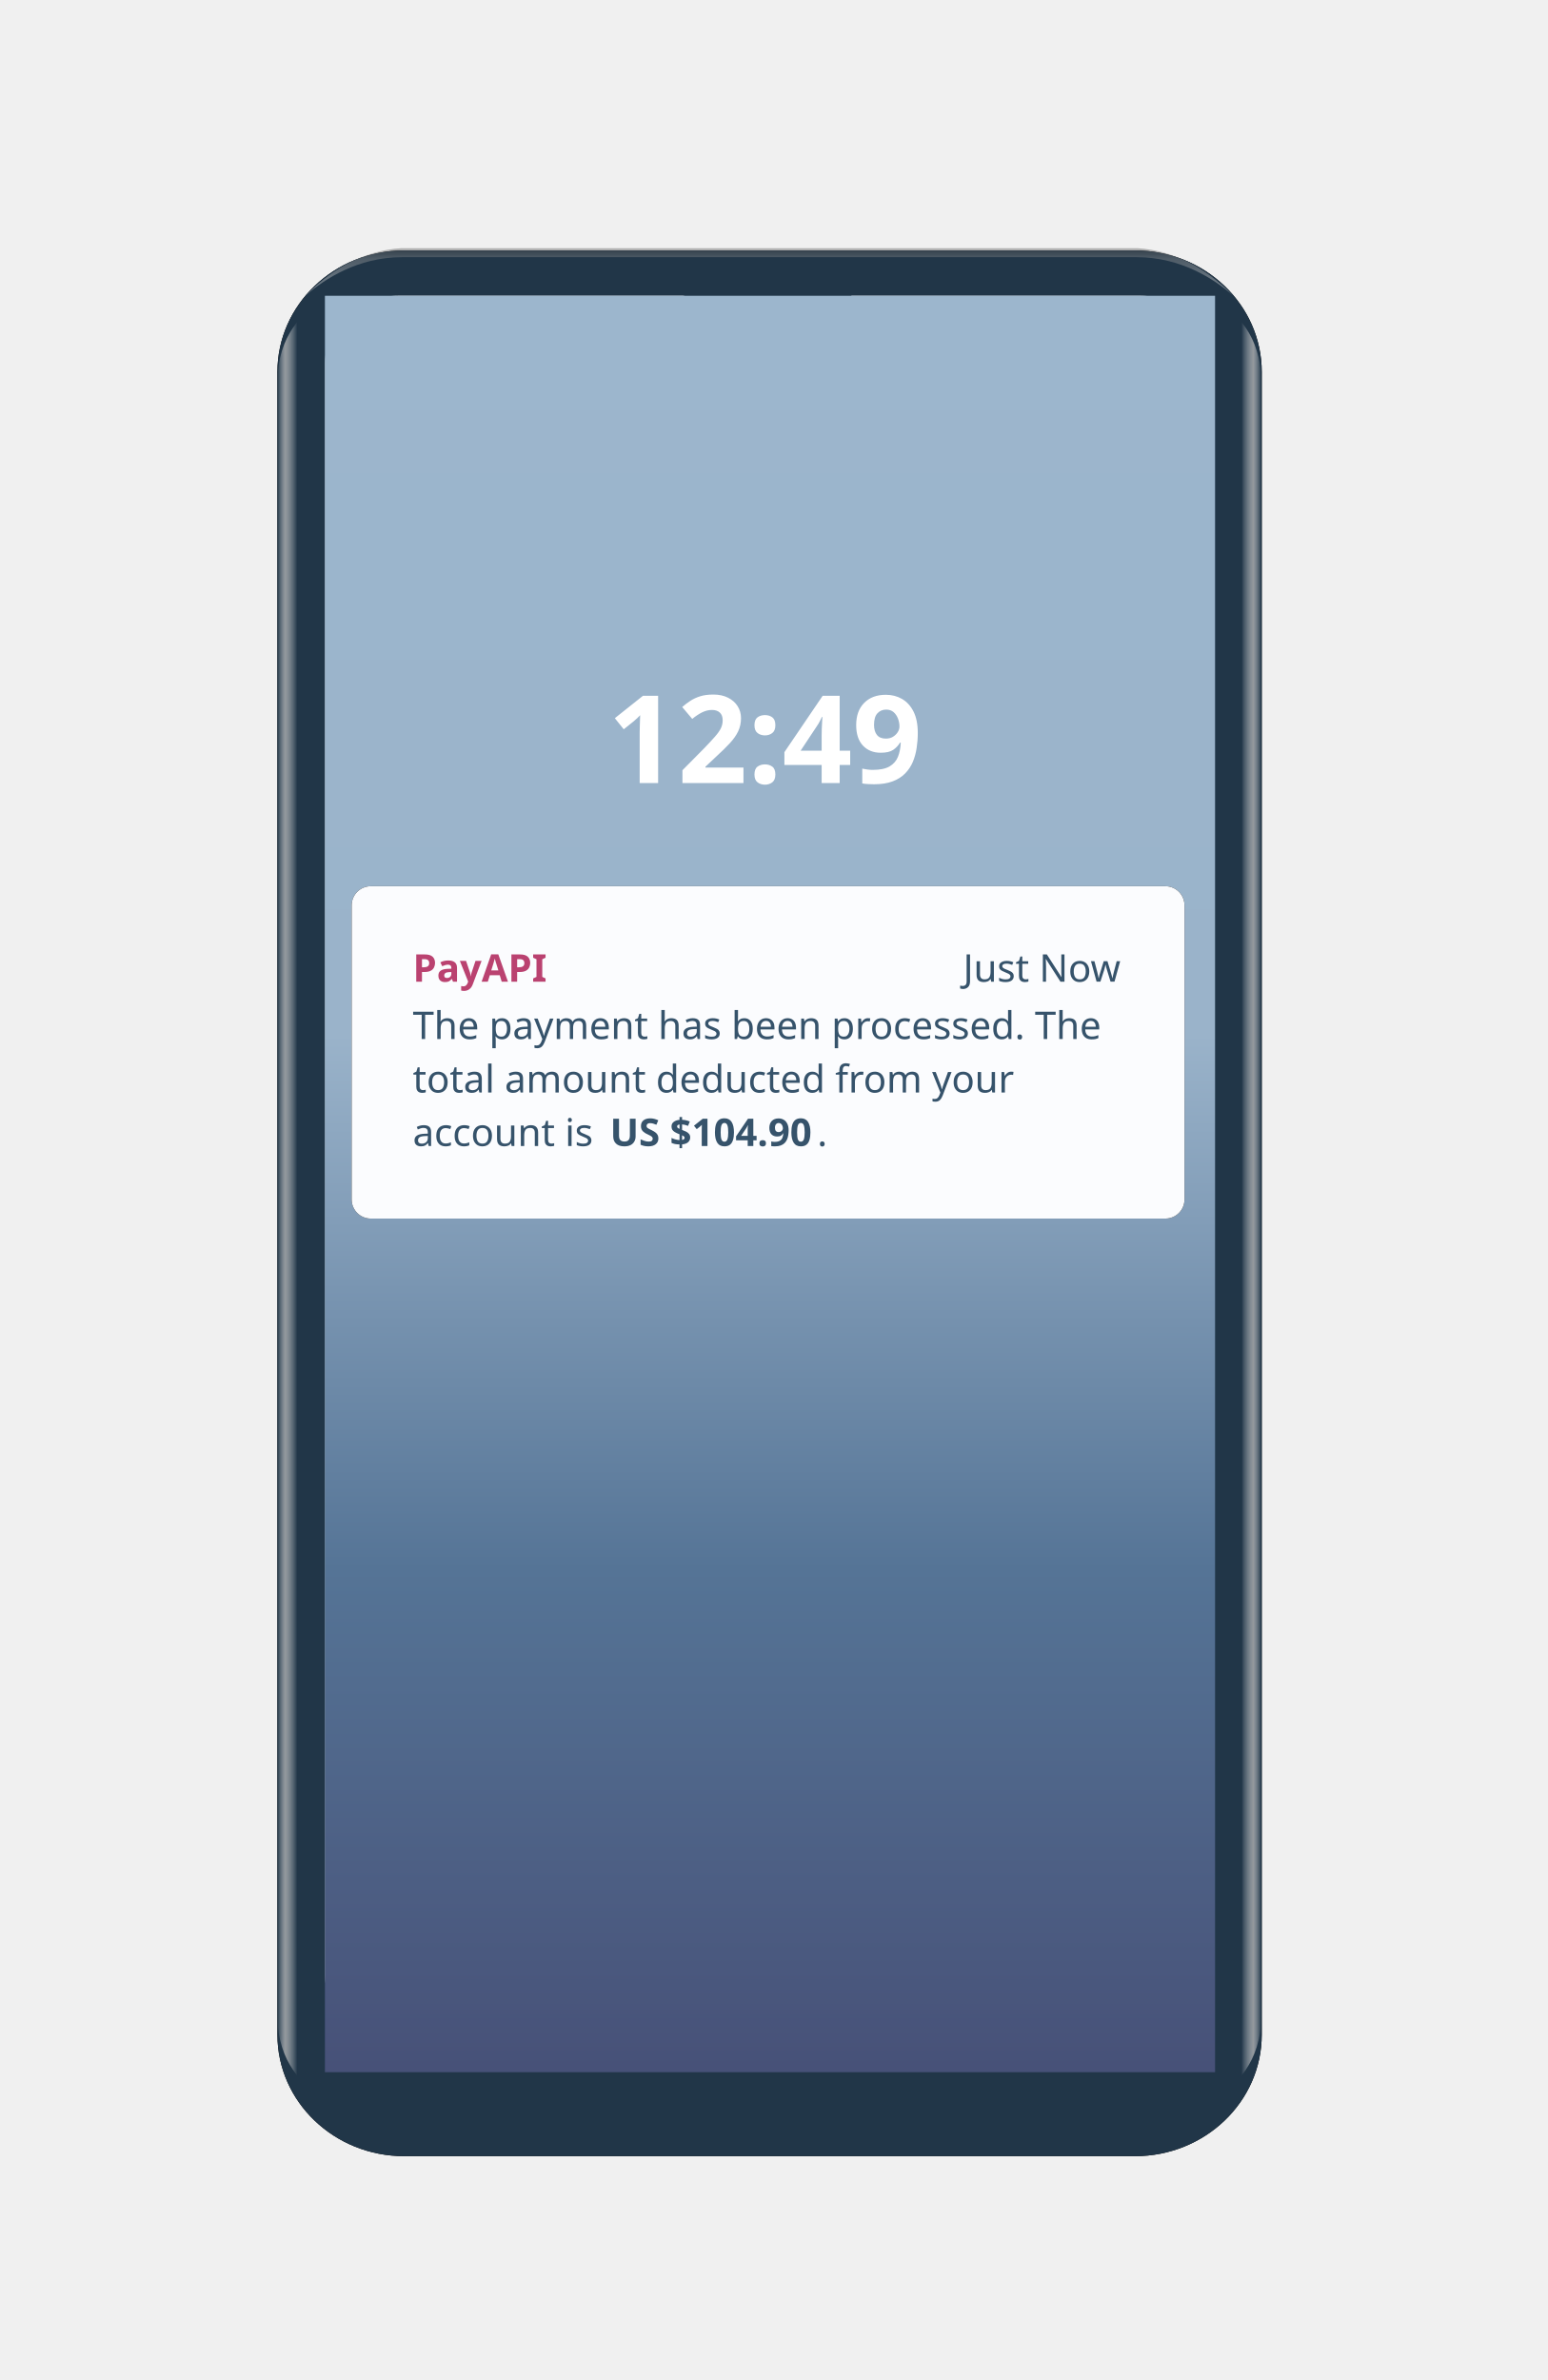
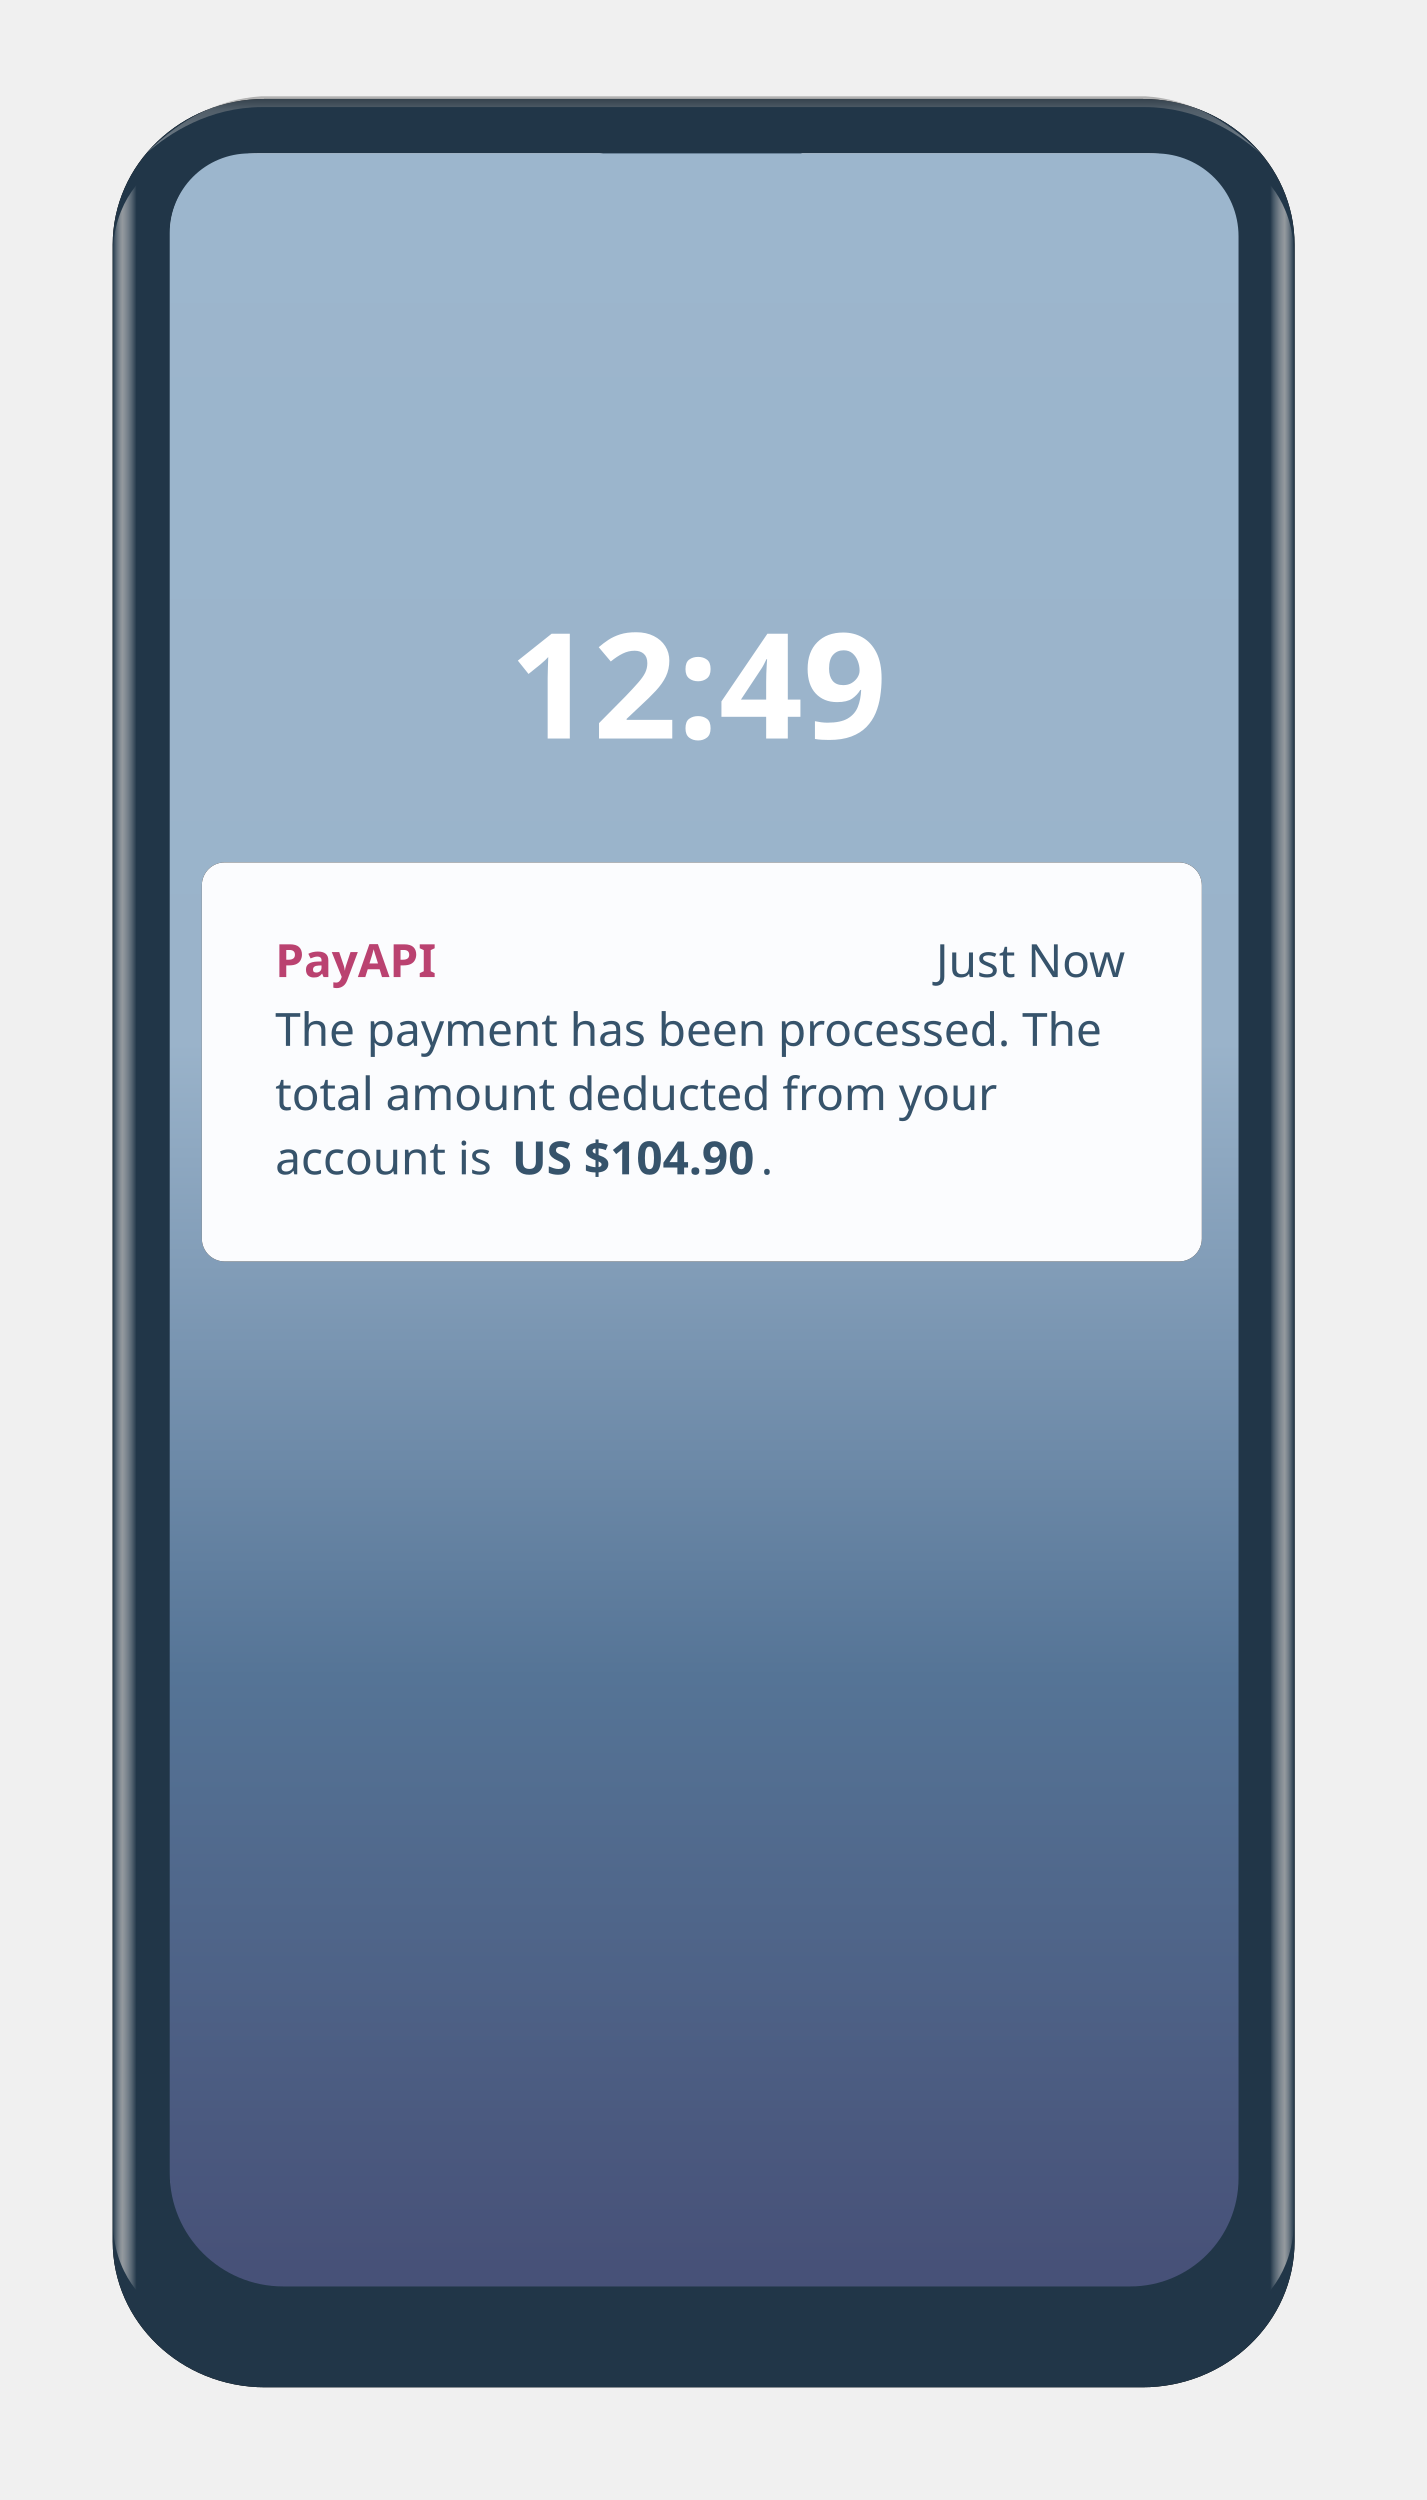
- <svg xmlns="http://www.w3.org/2000/svg" viewBox="0 0 405 623" fill-rule="evenodd" clip-rule="evenodd" stroke-linejoin="round" stroke-miterlimit="2">
-   <path fill="none" d="M0 0h404.85v622.99H0z" />
-   <path d="M105.825 65.549h191.234c18.34 0 33.208 14.235 33.208 31.795v435.272c0 17.56-14.867 31.796-33.208 31.796H105.825c-18.34 0-33.208-14.236-33.208-31.796V97.344c0-17.56 14.868-31.796 33.208-31.796z" />
-   <path d="M105.825 65.549h191.234c18.34 0 33.208 14.235 33.208 31.795v435.272c0 17.56-14.867 31.796-33.208 31.796H105.825c-18.34 0-33.208-14.236-33.208-31.796V97.344c0-17.56 14.868-31.796 33.208-31.796z" fill="#213648" />
-   <path d="M225.18 0H32.356C23.352.549 15.05 4.657 7.447 12.324c4.89-4.268 13.61-9.98 25.14-9.98h192.362c11.53 0 20.25 5.712 25.14 9.98C242.486 4.657 234.183.549 225.18 0z" fill="url(#_Linear1)" transform="translate(72.617 64.979)" />
-   <path d="M252.431 462.67V34.983c0-11.476-4.217-15.718-6.733-18.442-2.516-2.723-2.623-4.113.992-2.056 3.615 2.056 10.845 8.047 10.845 20.498V462.67c0 12.451-7.23 18.441-10.845 20.498-3.615 2.056-3.508.667-.992-2.057s6.733-6.966 6.733-18.441z" fill="url(#_Linear2)" transform="translate(72.617 64.979)" />
-   <path d="M8.548 462.67V34.983c0-11.476-4.217-15.718-6.733-18.442-2.516-2.723-2.623-4.113.992-2.056 3.615 2.056 10.845 8.047 10.845 20.498V462.67c0 12.451-7.23 18.441-10.845 20.498-3.615 2.056-3.508.667-.992-2.057s6.733-6.966 6.733-18.441z" fill="url(#_Linear3)" transform="matrix(-1 0 0 1 86.269 64.979)" />
-   <path d="M72.049 166.536h.965" fill="none" />
-   <path d="M178.725 77.423h-74.406c-11.106 0-19.196 7.563-19.196 17.441v422.391c0 12.88 12.502 24.293 26.64 24.293h179.332c13.618 0 26.64-11.5 26.64-24.293V96.006c0-11.84-8.79-18.513-19.196-18.583h-75.586c-.287.047-5.479 2.182-7.673 7.563-2.195 5.382-6.61 9.672-11.445 9.672h-5.615c-2.298 0-8.348-2.23-11.411-9.672-3.063-7.442-7.798-7.516-8.084-7.563z" fill="#fff" />
-   <path fill="url(#_Linear4)" d="M-.074 0h233v465h-233z" transform="translate(85.123 77.423)" />
-   <text font-family="'LucidaGrande-Bold','Lucida Grande',sans-serif" font-weight="600" font-size="32" fill="#fff" transform="translate(159.049 204.98)">12:49</text>
+ <svg xmlns="http://www.w3.org/2000/svg" viewBox="0 0 311 545" fill-rule="evenodd" clip-rule="evenodd" stroke-linejoin="round" stroke-miterlimit="2">
+   <path fill="none" d="M0 0h310.481v544.618H.001z" />
+   <path d="M57.776 21.57H249.01c18.34 0 33.208 14.235 33.208 31.795v435.27c0 17.56-14.867 31.796-33.208 31.796H57.776c-18.34 0-33.208-14.236-33.208-31.796V53.365c0-17.56 14.868-31.796 33.208-31.796v.001z" />
+   <path d="M57.776 21.57H249.01c18.34 0 33.208 14.235 33.208 31.795v435.27c0 17.56-14.867 31.796-33.208 31.796H57.776c-18.34 0-33.208-14.236-33.208-31.796V53.365c0-17.56 14.868-31.796 33.208-31.796v.001z" fill="#213648" />
+   <path d="M225.18 0H32.356C23.352.549 15.05 4.657 7.447 12.324c4.89-4.268 13.61-9.98 25.14-9.98h192.362c11.53 0 20.25 5.712 25.14 9.98C242.486 4.657 234.183.549 225.18 0z" fill="url(#_Linear1)" transform="translate(24.568 21)" />
+   <path d="M252.431 462.67V34.983c0-11.476-4.217-15.718-6.733-18.442-2.516-2.723-2.623-4.113.992-2.056 3.615 2.056 10.845 8.047 10.845 20.498V462.67c0 12.451-7.23 18.441-10.845 20.498-3.615 2.056-3.508.667-.992-2.057s6.733-6.966 6.733-18.441z" fill="url(#_Linear2)" transform="translate(24.568 21)" />
+   <path d="M8.548 462.67V34.983c0-11.476-4.217-15.718-6.733-18.442-2.516-2.723-2.623-4.113.992-2.056 3.615 2.056 10.845 8.047 10.845 20.498V462.67c0 12.451-7.23 18.441-10.845 20.498-3.615 2.056-3.508.667-.992-2.057s6.733-6.966 6.733-18.441z" fill="url(#_Linear3)" transform="matrix(-1 0 0 1 38.22 21)" />
+   <path d="M24 122.557h.965" fill="none" />
+   <path d="M130.676 33.444H56.27c-11.106 0-19.196 7.563-19.196 17.441v422.39c0 12.88 12.502 24.292 26.64 24.292h179.332c13.618 0 26.64-11.5 26.64-24.292V52.027c0-11.84-8.79-18.513-19.196-18.583h-75.586c-.287.047-5.479 2.182-7.673 7.563-2.195 5.382-6.61 9.672-11.445 9.672h-5.615c-2.298 0-8.348-2.23-11.411-9.672-3.063-7.442-7.798-7.516-8.084-7.563z" fill="#fff" />
+   <path d="M-.074 17.369c0-4.606 1.83-9.024 5.087-12.282A17.373 17.373 0 0117.295 0H214.86c9.978 0 18.066 8.088 18.066 18.066v423.341c0 13.03-10.563 23.593-23.593 23.593H24.649C10.995 465-.074 453.931-.074 440.277V17.369z" fill="url(#_Linear4)" transform="translate(37.074 33.444)" />
+   <text font-family="'LucidaGrande-Bold','Lucida Grande',sans-serif" font-weight="600" font-size="32" fill="#fff" transform="translate(111 161)">12:49</text>
  <g>
-     <path d="M310.049 236.98c0-2.76-2.24-5-5-5h-208c-2.76 0-5 2.24-5 5v77c0 2.76 2.24 5 5 5h208c2.76 0 5-2.24 5-5v-77z" />
-     <path d="M310.049 236.98c0-2.76-2.24-5-5-5h-208c-2.76 0-5 2.24-5 5v77c0 2.76 2.24 5 5 5h208c2.76 0 5-2.24 5-5v-77z" fill="#fbfcfe" />
-     <text font-family="'LucidaGrande-Bold','Lucida Grande',sans-serif" font-weight="600" font-size="10" fill="#ba4270" transform="translate(108.049 256.98)">PayAPI</text>
-     <text font-family="'LucidaGrande','Lucida Grande',sans-serif" font-weight="500" font-size="10" fill="#36536b" transform="translate(252.099 256.98)">Just Now</text>
+     <path d="M262 193c0-2.76-2.24-5-5-5H49c-2.76 0-5 2.24-5 5v77c0 2.76 2.24 5 5 5h208c2.76 0 5-2.24 5-5v-77z" />
+     <path d="M262 193c0-2.76-2.24-5-5-5H49c-2.76 0-5 2.24-5 5v77c0 2.76 2.24 5 5 5h208c2.76 0 5-2.24 5-5v-77z" fill="#fbfcfe" />
+     <text font-family="'LucidaGrande-Bold','Lucida Grande',sans-serif" font-weight="600" font-size="10" fill="#ba4270" transform="translate(60 213)">PayAPI</text>
+     <text font-family="'LucidaGrande','Lucida Grande',sans-serif" font-weight="500" font-size="10" fill="#36536b" transform="translate(204.05 213)">Just Now</text>
    <g>
-       <text font-family="'LucidaGrande','Lucida Grande',sans-serif" font-weight="500" font-size="10" fill="#36536b" transform="translate(108.049 271.98)">The payment has been processed. The</text>
-       <text font-family="'LucidaGrande','Lucida Grande',sans-serif" font-weight="500" font-size="10" fill="#36536b" transform="translate(108.049 285.98)">total amount deducted from your</text>
-       <text font-family="'LucidaGrande','Lucida Grande',sans-serif" font-weight="500" font-size="10" fill="#36536b" transform="translate(108.049 299.98)">account is</text>
-       <text font-family="'LucidaGrande-Bold','Lucida Grande',sans-serif" font-weight="600" font-size="10" fill="#36536b" transform="translate(159.669 299.98)">US $104.90</text>
-       <text font-family="'LucidaGrande','Lucida Grande',sans-serif" font-weight="500" font-size="10" fill="#36536b" transform="translate(213.904 299.98)">.</text>
+       <text font-family="'LucidaGrande','Lucida Grande',sans-serif" font-weight="500" font-size="10" fill="#36536b" transform="translate(60 228)">The payment has been processed. The</text>
+       <text font-family="'LucidaGrande','Lucida Grande',sans-serif" font-weight="500" font-size="10" fill="#36536b" transform="translate(60 242)">total amount deducted from your</text>
+       <text font-family="'LucidaGrande','Lucida Grande',sans-serif" font-weight="500" font-size="10" fill="#36536b" transform="translate(60 256)">account is</text>
+       <text font-family="'LucidaGrande-Bold','Lucida Grande',sans-serif" font-weight="600" font-size="10" fill="#36536b" transform="translate(111.62 256)">US $104.90</text>
+       <text font-family="'LucidaGrande','Lucida Grande',sans-serif" font-weight="500" font-size="10" fill="#36536b" transform="translate(165.855 256)">.</text>
    </g>
  </g>
  <defs>
    <linearGradient id="_Linear1" x1="0" y1="0" x2="1" y2="0" gradientUnits="userSpaceOnUse" gradientTransform="matrix(0 12.324 -12.324 0 128.768 0)">
      <stop offset="0" stop-color="#454545" stop-opacity=".39" />
      <stop offset=".23" stop-color="#999" stop-opacity=".39" />
      <stop offset="1" stop-color="#fff" stop-opacity=".39" />
    </linearGradient>
    <linearGradient id="_Linear2" x1="0" y1="0" x2="1" y2="0" gradientUnits="userSpaceOnUse" gradientTransform="rotate(180 128.768 124.413) scale(9.46068)">
      <stop offset="0" stop-color="#fff" stop-opacity="0" />
      <stop offset=".22" stop-color="#bababa" stop-opacity=".75" />
      <stop offset=".55" stop-color="#fff" stop-opacity="0" />
      <stop offset="1" stop-color="#fff" stop-opacity="0" />
    </linearGradient>
    <linearGradient id="_Linear3" x1="0" y1="0" x2="1" y2="0" gradientUnits="userSpaceOnUse" gradientTransform="rotate(180 6.826 124.413) scale(9.47583)">
      <stop offset="0" stop-color="#fff" stop-opacity="0" />
      <stop offset=".22" stop-color="#bababa" stop-opacity=".75" />
      <stop offset=".55" stop-color="#fff" stop-opacity="0" />
      <stop offset="1" stop-color="#fff" stop-opacity="0" />
    </linearGradient>
    <linearGradient id="_Linear4" x1="0" y1="0" x2="1" y2="0" gradientUnits="userSpaceOnUse" gradientTransform="matrix(0 461.378 -461.378 0 116.426 0)">
      <stop offset="0" stop-color="#9cb6cd" />
      <stop offset=".42" stop-color="#9ab3ca" />
      <stop offset=".72" stop-color="#557496" />
      <stop offset="1" stop-color="#475178" />
    </linearGradient>
  </defs>
</svg>
